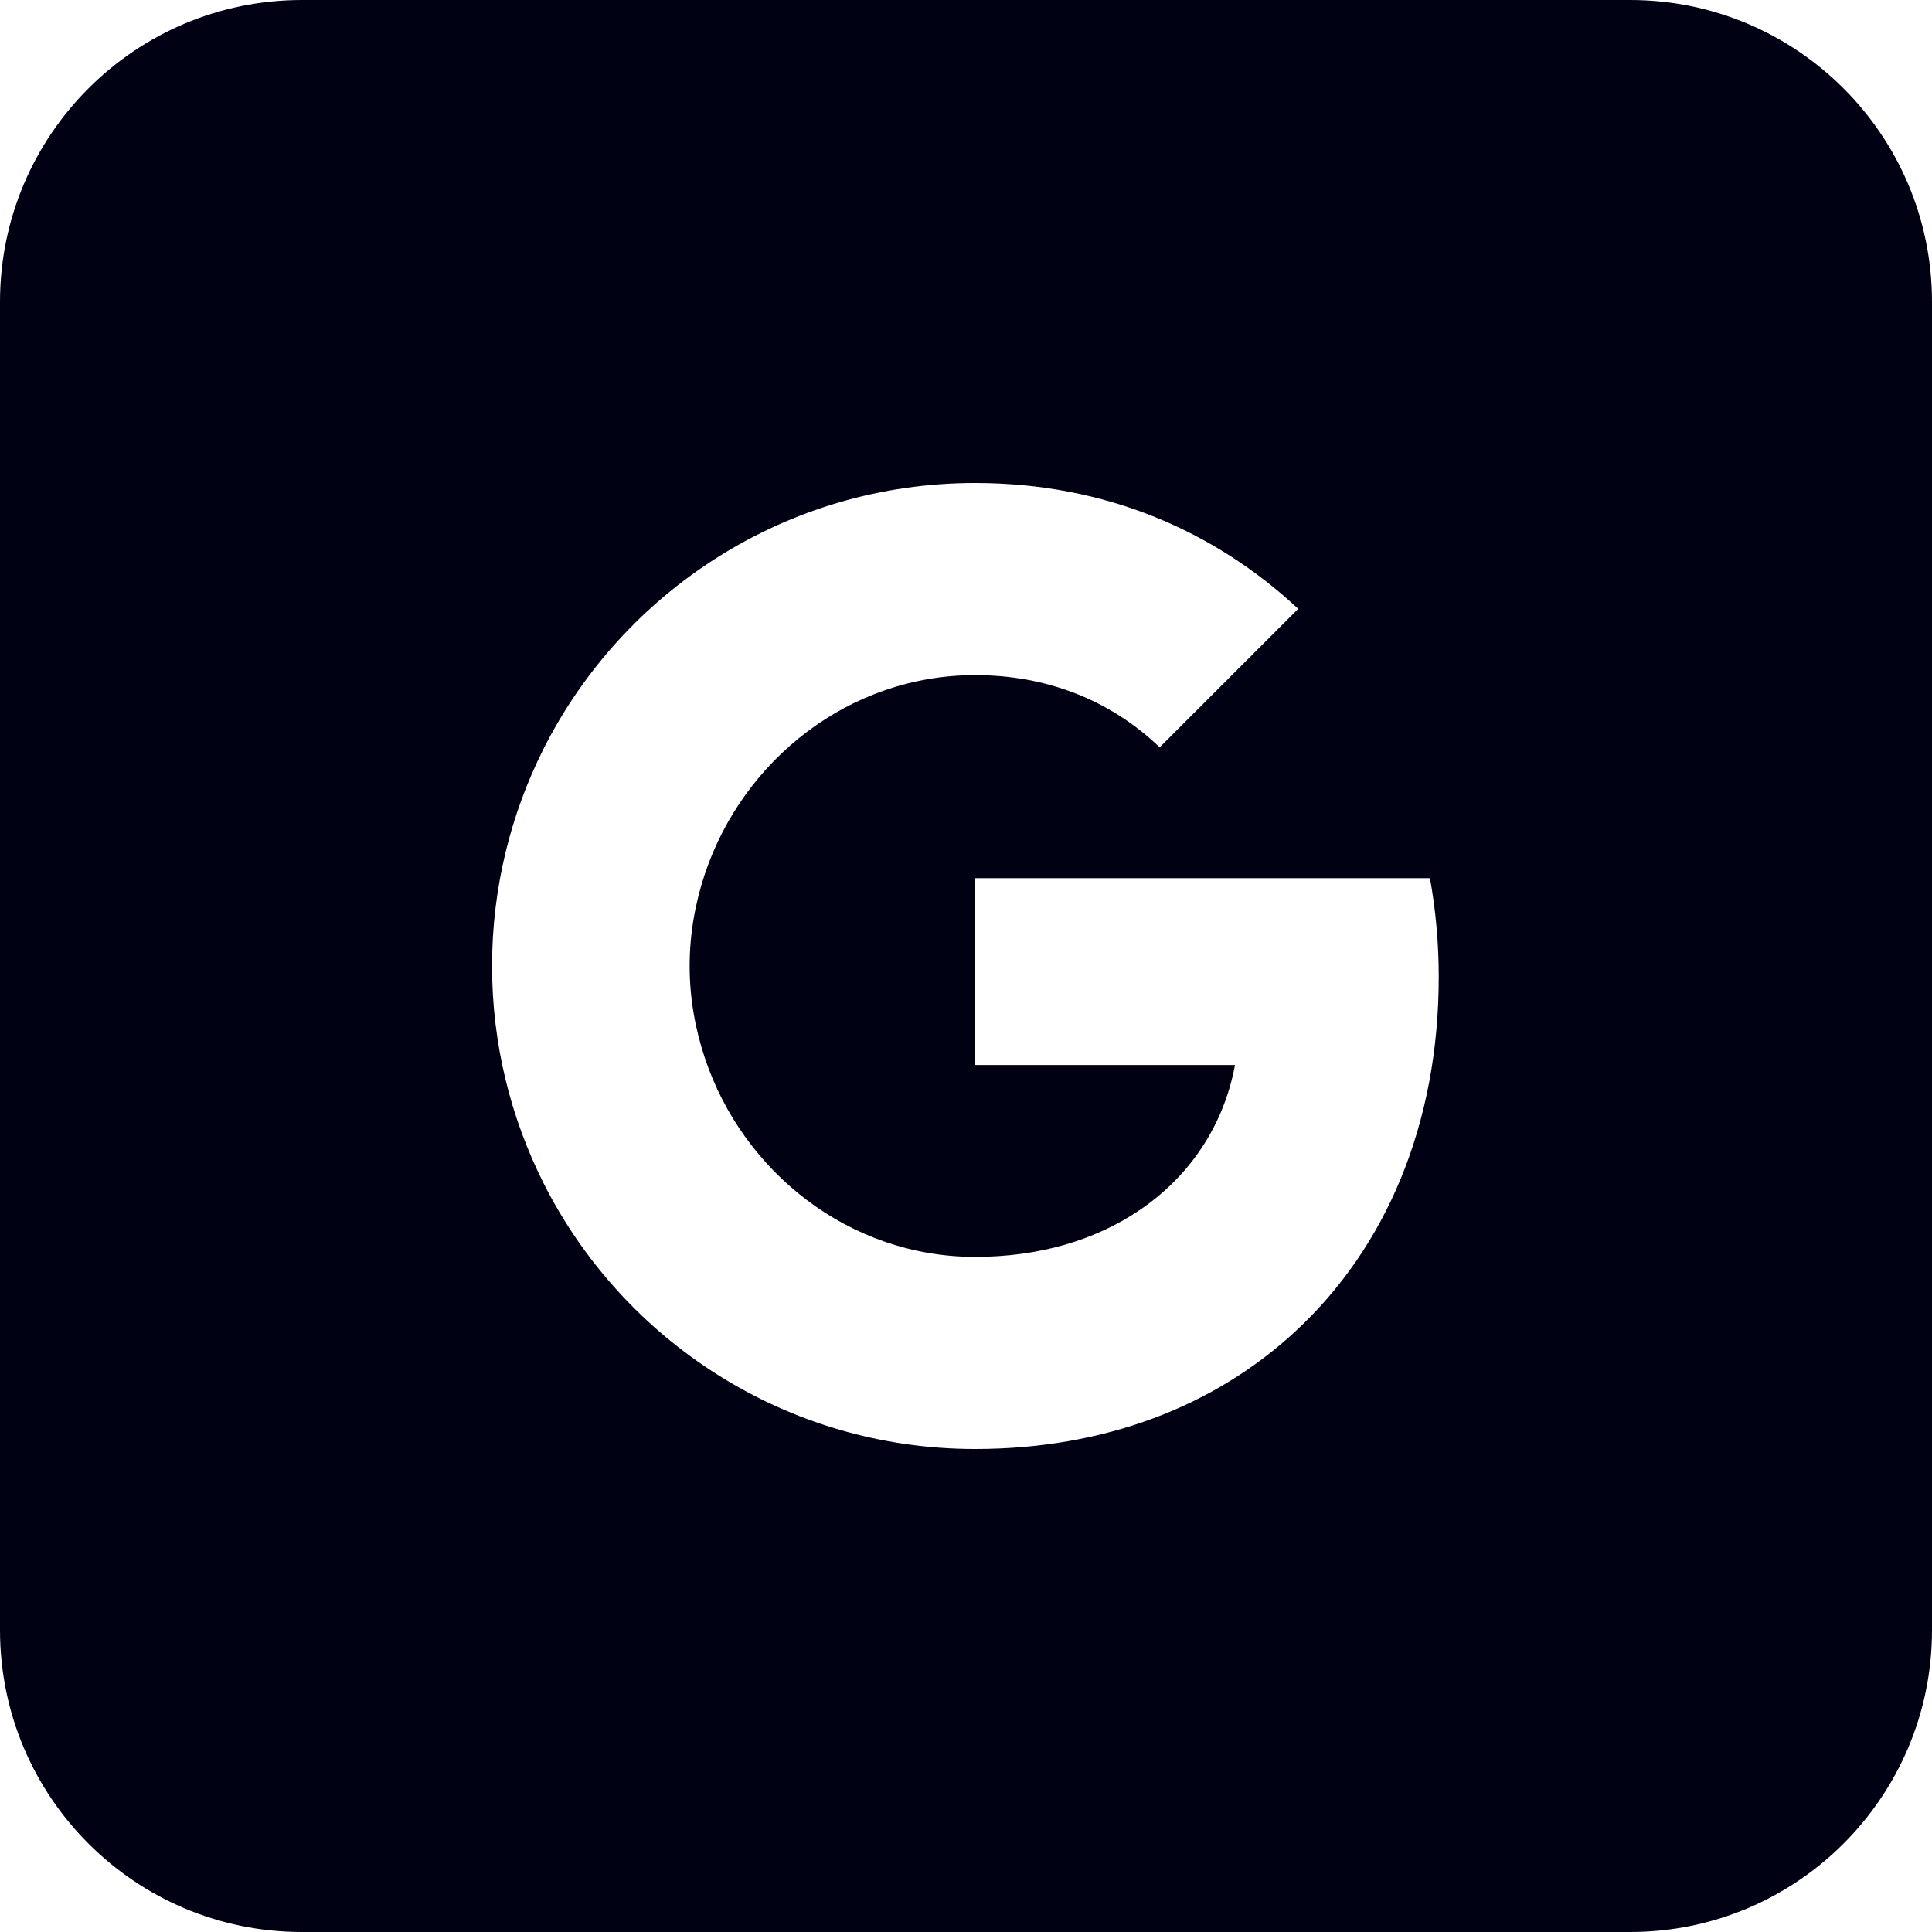
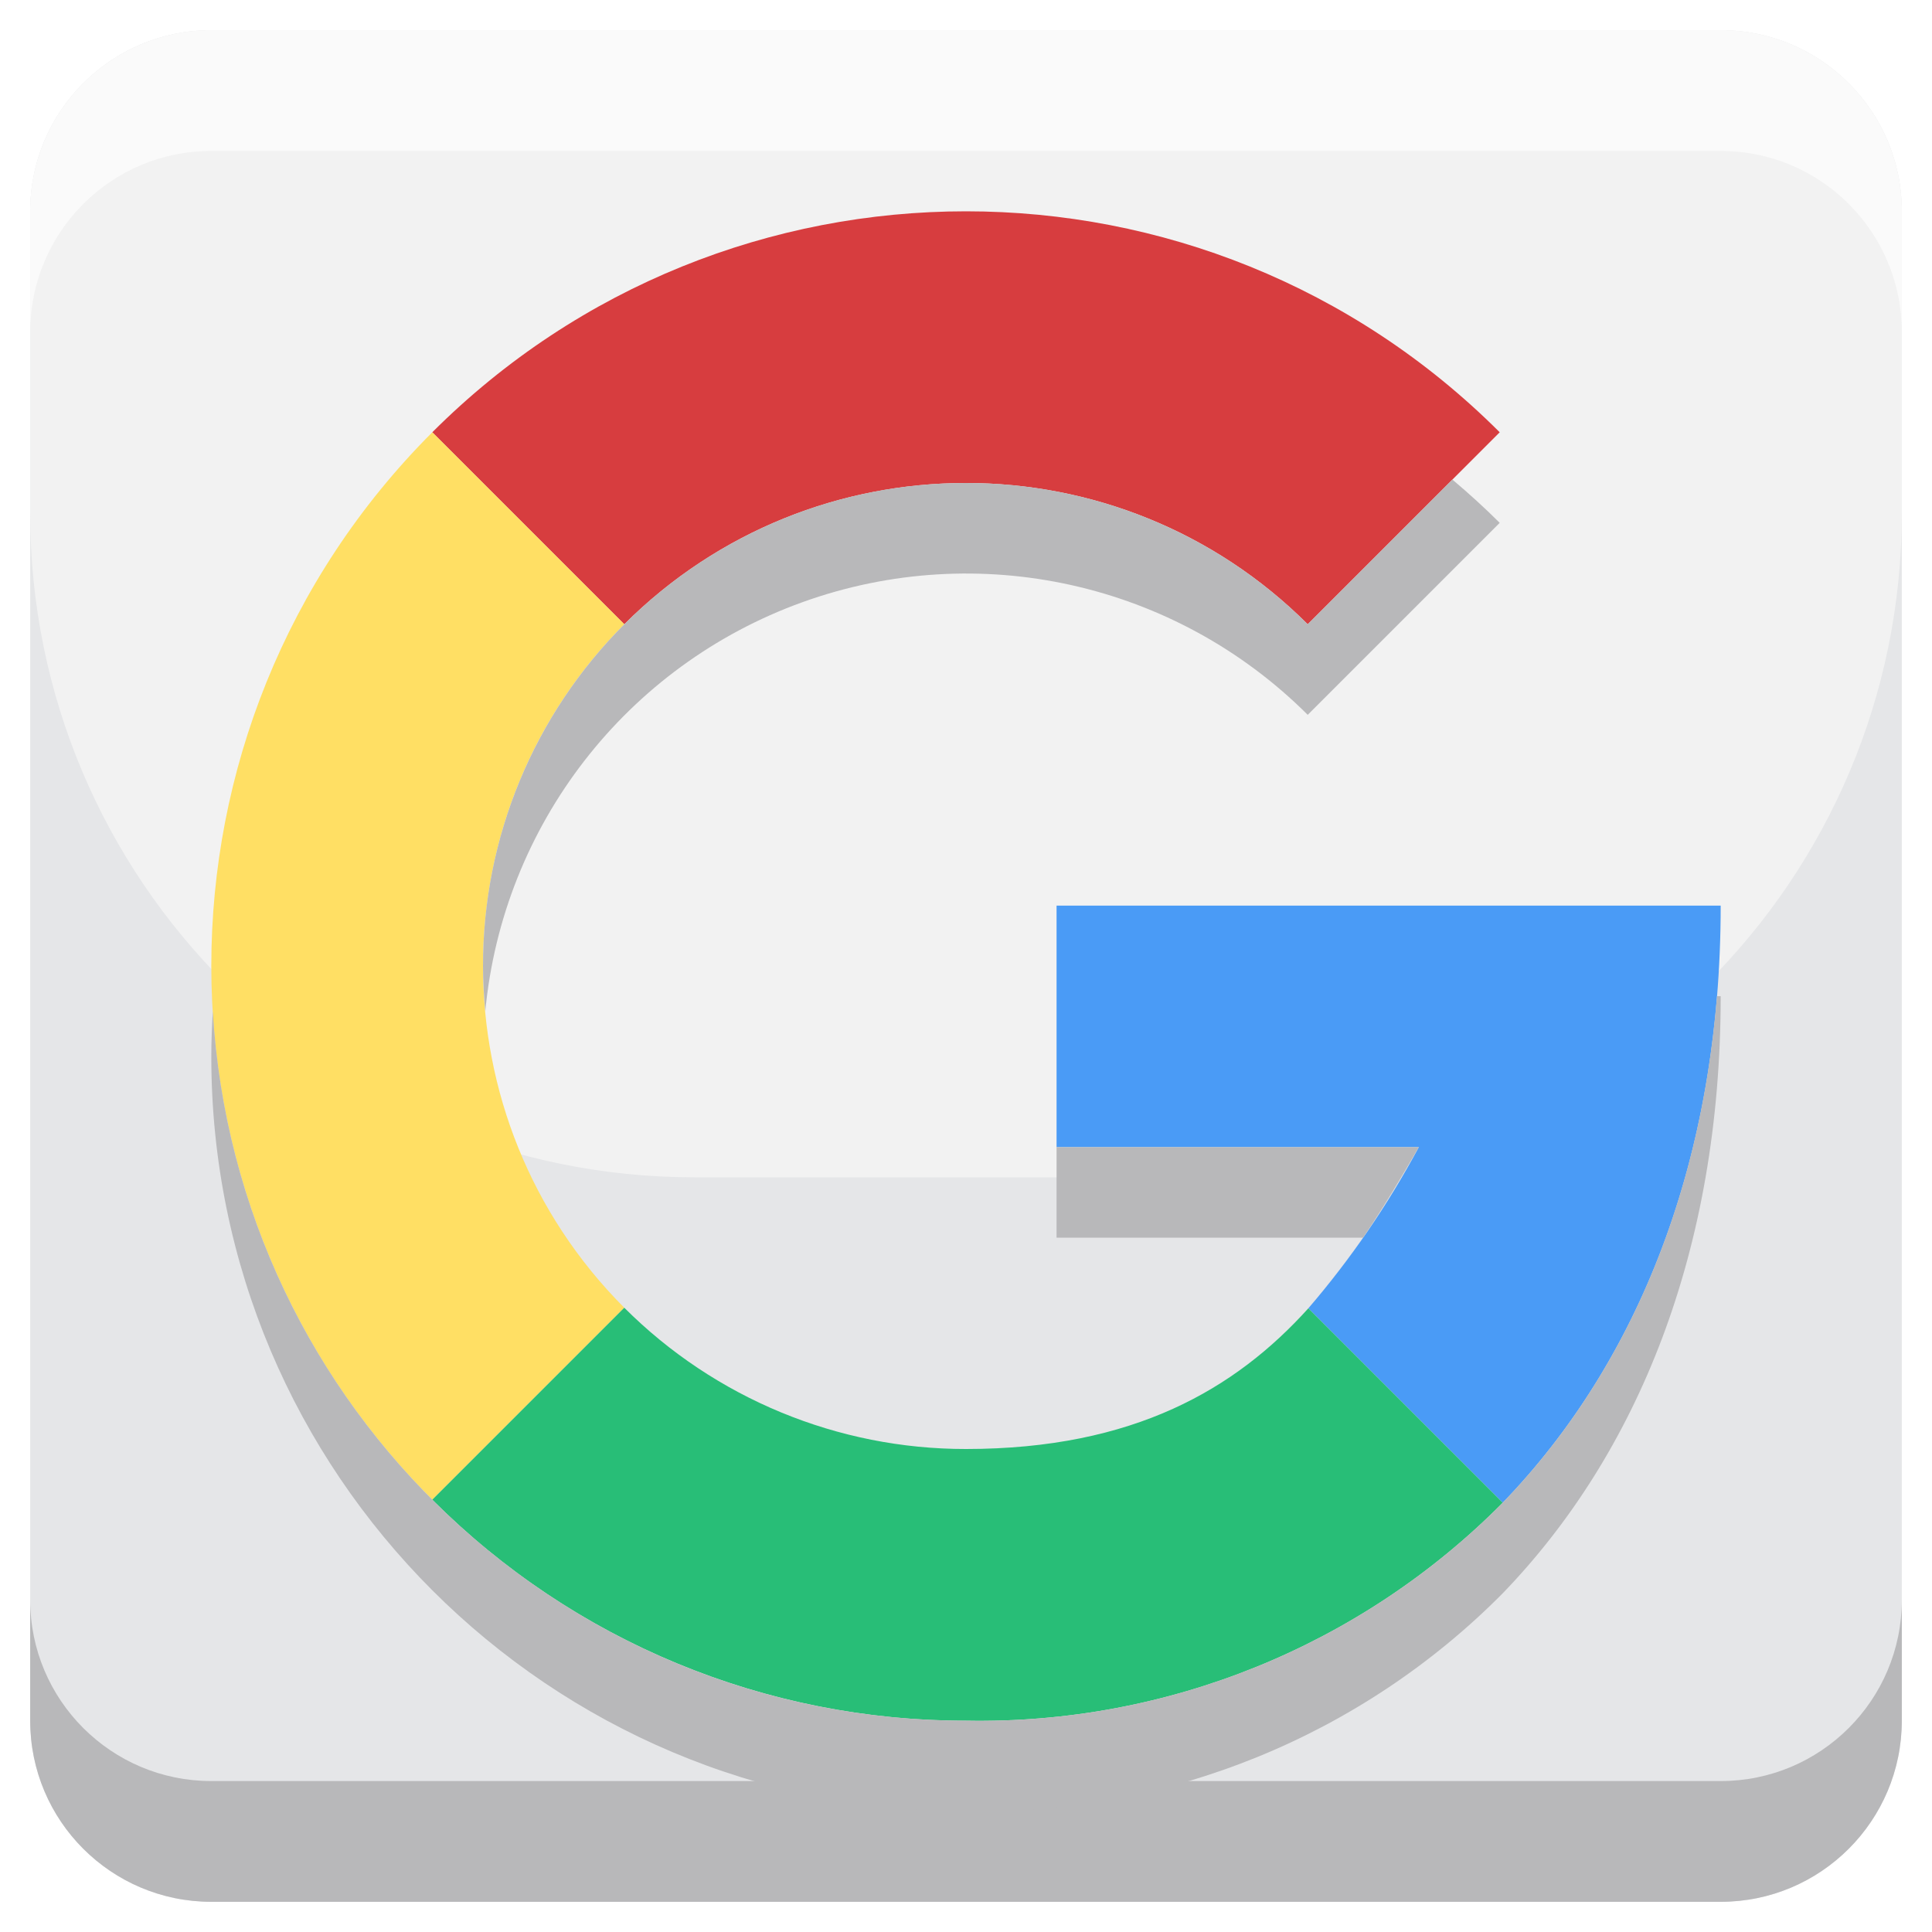
- <svg xmlns="http://www.w3.org/2000/svg" width="48" height="48" viewBox="0 0 48 48" fill="none">
-   <g id="icon_google">
-     <path id="google" fill-rule="evenodd" clip-rule="evenodd" d="M40.5 0C44.642 0 48 3.358 48 7.5V40.5C48 44.642 44.642 48 40.5 48H7.5C3.358 48 0 44.642 0 40.5V7.5C0 3.358 3.358 0 7.5 0H40.5ZM28.812 18.567C27.568 17.378 25.986 16.773 24.224 16.773C21.099 16.773 18.454 18.884 17.51 21.72C17.27 22.44 17.134 23.209 17.134 24C17.134 24.791 17.27 25.56 17.51 26.28C18.453 29.116 21.099 31.227 24.224 31.227C25.839 31.227 27.214 30.802 28.288 30.082C29.559 29.231 30.405 27.96 30.683 26.46H24.225V21.818H35.527C35.669 22.604 35.745 23.422 35.745 24.273C35.745 27.927 34.436 31.004 32.167 33.093C30.181 34.925 27.464 36 24.224 36C19.534 36 15.475 33.311 13.501 29.389C12.688 27.769 12.225 25.936 12.225 24C12.225 22.064 12.688 20.231 13.501 18.611C15.476 14.689 19.534 12 24.224 12C27.459 12 30.175 13.189 32.254 15.126L28.812 18.567Z" fill="#000213" />
+ <svg xmlns="http://www.w3.org/2000/svg" viewBox="0 0 64 64">
+   <g data-name="17-google" id="_17-google">
+     <rect height="62" rx="6" style="fill:#e5e6e8" width="62" x="1" y="1" />
+     <path d="M57,1H7A6,6,0,0,0,1,7V17A22,22,0,0,0,23,39H41A22,22,0,0,0,63,17V7A6,6,0,0,0,57,1Z" style="fill:#f2f2f2" />
+     <path d="M57,1H7A6,6,0,0,0,1,7v4A6,6,0,0,1,7,5H57a6,6,0,0,1,6,6V7A6,6,0,0,0,57,1Z" style="fill:#fafafa" />
+     <path d="M57,59H7a6,6,0,0,1-6-6v4a6,6,0,0,0,6,6H57a6,6,0,0,0,6-6V53A6,6,0,0,1,57,59Z" style="fill:#b8b8ba" />
+     <path d="M49.68,14.32l-6.36,6.36a16.03,16.03,0,0,0-22.64,0l-6.36-6.36a25.011,25.011,0,0,1,35.36,0Z" style="fill:#d73d3f" />
+     <path d="M20.68,43.32l-6.36,6.36a25.011,25.011,0,0,1,0-35.36l6.36,6.36a16.03,16.03,0,0,0,0,22.64Z" style="fill:#ffdf64" />
+     <path d="M48,30h9c0,8.44-2.76,15.16-7.22,19.78l-6.44-6.44A29.787,29.787,0,0,0,47,38H35V30Z" style="fill:#4a9bf6" />
+     <path d="M49.78,49.78A24.389,24.389,0,0,1,32,57a24.941,24.941,0,0,1-17.68-7.32l6.36-6.36A15.987,15.987,0,0,0,32,48c5.57,0,8.94-2,11.34-4.66Z" style="fill:#28be77" />
+     <path d="M32,16A15.979,15.979,0,0,0,16,32c0,.506.03,1.006.076,1.5A16.005,16.005,0,0,1,43.32,23.68l6.36-6.36c-.5-.5-1.026-.976-1.567-1.433L43.32,20.68A15.987,15.987,0,0,0,32,16Z" style="fill:#b8b8ba" />
+     <path d="M35,38v3H45.152c.668-.986,1.272-2,1.848-3Z" style="fill:#b8b8ba" />
+     <path d="M49.78,49.78A24.389,24.389,0,0,1,32,57,24.984,24.984,0,0,1,7.049,33.5C7.019,34,7,34.5,7,35A24.992,24.992,0,0,0,32,60a24.389,24.389,0,0,0,17.78-7.22C54.24,48.16,57,41.44,57,33h-.122C56.3,40.042,53.7,45.722,49.78,49.78Z" style="fill:#b8b8ba" />
  </g>
</svg>
